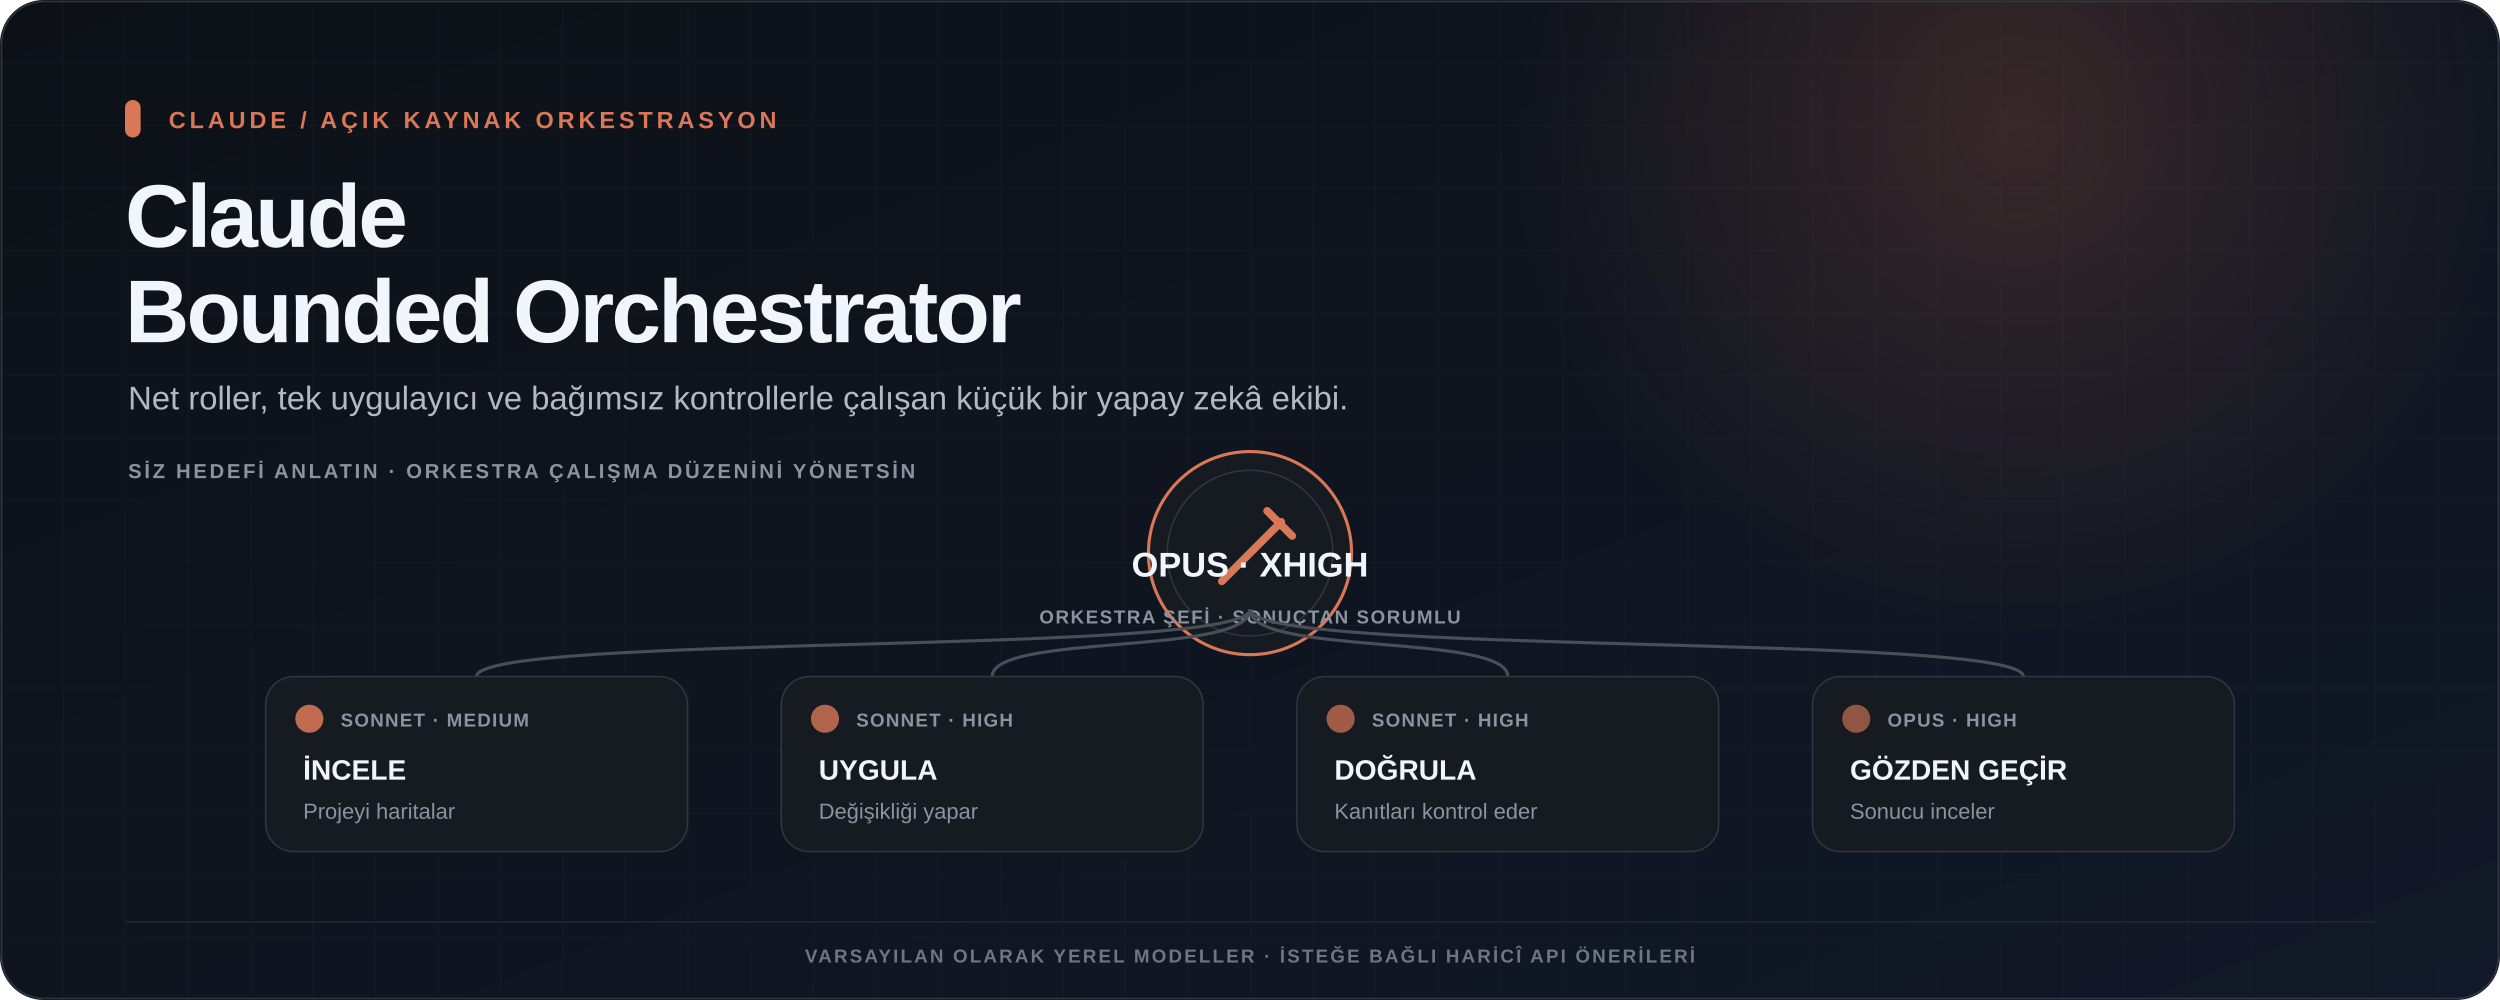
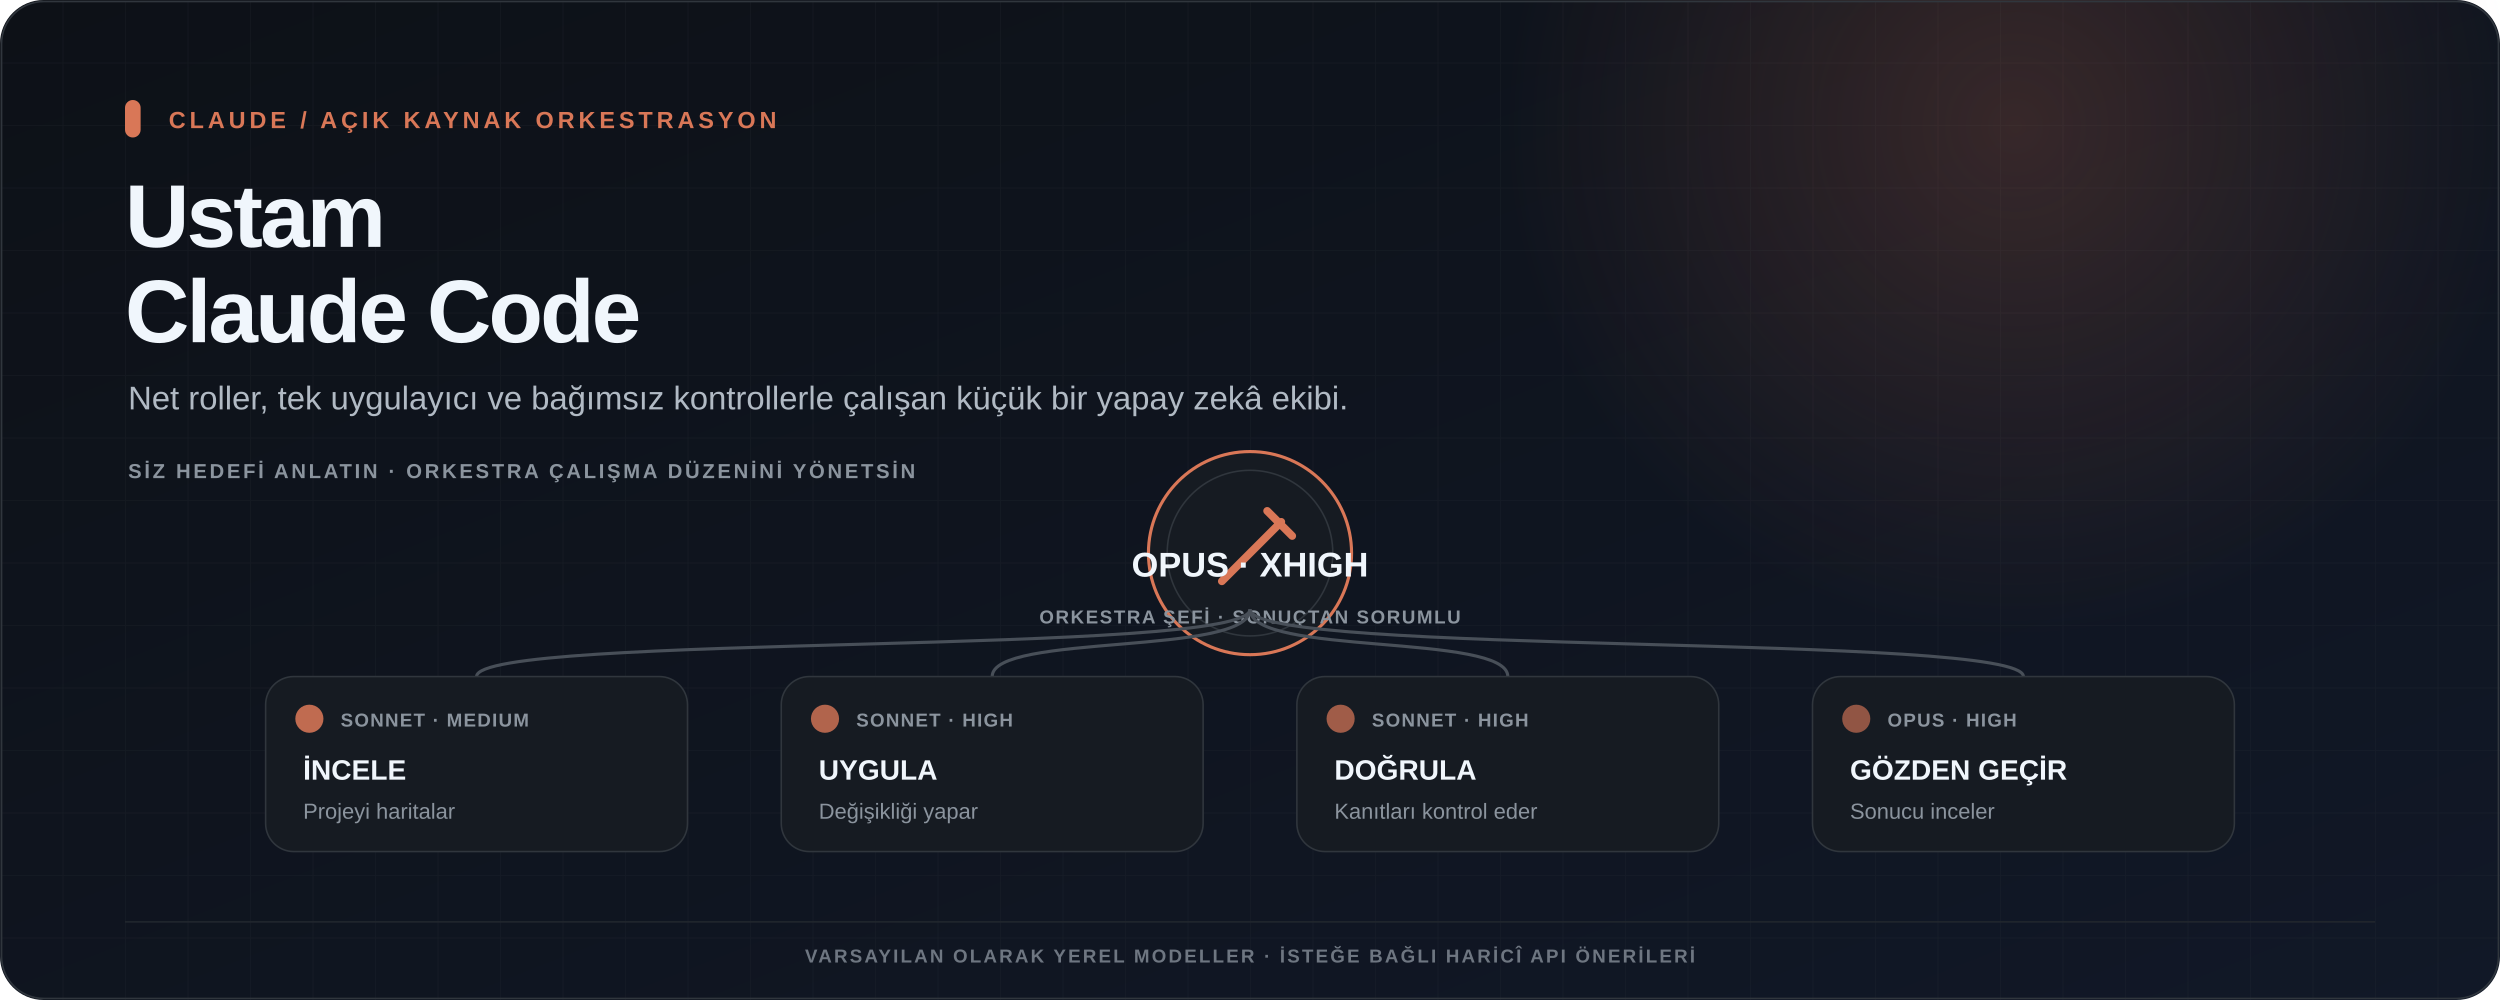
<svg xmlns="http://www.w3.org/2000/svg" width="1600" height="640" viewBox="0 0 1600 640" role="img" aria-labelledby="title desc">
  <defs>
    <linearGradient id="bg" x1="0" y1="0" x2="1" y2="1">
      <stop stop-color="#0d1117" />
      <stop offset="1" stop-color="#111827" />
    </linearGradient>
    <radialGradient id="glow">
      <stop stop-color="#d97757" stop-opacity=".20" />
      <stop offset="1" stop-color="#d97757" stop-opacity="0" />
    </radialGradient>
    <pattern id="grid" width="40" height="40" patternUnits="userSpaceOnUse">
      <path d="M40 0H0V40" fill="none" stroke="#30363d" stroke-opacity=".22" />
    </pattern>
    <style>
    text{font-family:-apple-system,BlinkMacSystemFont,"Segoe UI",Arial,sans-serif}
    .eyebrow{fill:#d97757;font-size:15px;font-weight:700;letter-spacing:2.5px}
    .title{fill:#f0f6fc;font-size:57px;font-weight:750;letter-spacing:-1.8px}
    .subtitle{fill:#b1bac4;font-size:21px;font-weight:400}
    .flow{fill:#8b949e;font-size:13px;font-weight:650;letter-spacing:1.7px}
    .owner{fill:#f0f6fc;font-size:22px;font-weight:750}
    .ownerrole{fill:#8b949e;font-size:12px;font-weight:650;letter-spacing:1px}
    .model{fill:#8b949e;font-size:12px;font-weight:700;letter-spacing:.8px}
    .action{fill:#f0f6fc;font-size:18px;font-weight:750}
    .desc{fill:#8b949e;font-size:14px}
    .footer{fill:#6e7681;font-size:12px;font-weight:650;letter-spacing:1.4px}
    .wire{fill:none;stroke:#484f58;stroke-width:2}
  </style>
  </defs>
  <rect width="1600" height="640" rx="28" fill="url(#bg)" />
  <rect width="1600" height="640" rx="28" fill="url(#grid)" />
  <circle cx="1290" cy="80" r="330" fill="url(#glow)" />
  <rect x="1" y="1" width="1598" height="638" rx="27" fill="none" stroke="#30363d" />
  <g transform="translate(80 64)">
    <rect width="10" height="24" rx="5" fill="#d97757" />
    <text x="28" y="18" class="eyebrow">CLAUDE  /  AÇIK KAYNAK ORKESTRASYON</text>
-     <text x="0" y="94" class="title">Claude</text>
-     <text x="0" y="155" class="title">Bounded Orchestrator</text>
+     <text x="0" y="94" class="title">Ustam</text>
+     <text x="0" y="155" class="title">Claude Code</text>
    <text x="2" y="198" class="subtitle">Net roller, tek uygulayıcı ve bağımsız kontrollerle çalışan küçük bir yapay zekâ ekibi.</text>
    <text x="2" y="242" class="flow">SİZ HEDEFİ ANLATIN  ·  ORKESTRA ÇALIŞMA DÜZENİNİ YÖNETSİN</text>
  </g>
  <g transform="translate(800 354)">
    <circle r="65" fill="#161b22" stroke="#d97757" stroke-width="2" />
    <circle r="53" fill="none" stroke="#30363d" />
    <path d="M-18 18L20-20M11-27l16 16" stroke="#d97757" stroke-width="5" stroke-linecap="round" />
  </g>
  <text x="800" y="369" text-anchor="middle" class="owner">OPUS · XHIGH</text>
  <text x="800" y="399" text-anchor="middle" class="ownerrole">ORKESTRA ŞEFİ · SONUÇTAN SORUMLU</text>
  <path d="M800 390 C800 420 305 405 305 433" class="wire" />
  <path d="M800 390 C800 420 635 405 635 433" class="wire" />
  <path d="M800 390 C800 420 965 405 965 433" class="wire" />
  <path d="M800 390 C800 420 1295 405 1295 433" class="wire" />
  <g transform="translate(170 433)">
    <rect width="270" height="112" rx="18" fill="#161b22" stroke="#30363d" />
    <circle cx="28" cy="27" r="9" fill="#d97757" opacity="0.87" />
    <text x="48" y="32" class="model">SONNET · MEDIUM</text>
    <text x="24" y="66" class="action">İNCELE</text>
    <text x="24" y="91" class="desc">Projeyi haritalar</text>
  </g>
  <g transform="translate(500 433)">
    <rect width="270" height="112" rx="18" fill="#161b22" stroke="#30363d" />
    <circle cx="28" cy="27" r="9" fill="#d97757" opacity="0.79" />
    <text x="48" y="32" class="model">SONNET · HIGH</text>
    <text x="24" y="66" class="action">UYGULA</text>
    <text x="24" y="91" class="desc">Değişikliği yapar</text>
  </g>
  <g transform="translate(830 433)">
    <rect width="270" height="112" rx="18" fill="#161b22" stroke="#30363d" />
    <circle cx="28" cy="27" r="9" fill="#d97757" opacity="0.71" />
    <text x="48" y="32" class="model">SONNET · HIGH</text>
    <text x="24" y="66" class="action">DOĞRULA</text>
    <text x="24" y="91" class="desc">Kanıtları kontrol eder</text>
  </g>
  <g transform="translate(1160 433)">
    <rect width="270" height="112" rx="18" fill="#161b22" stroke="#30363d" />
    <circle cx="28" cy="27" r="9" fill="#d97757" opacity="0.63" />
    <text x="48" y="32" class="model">OPUS · HIGH</text>
    <text x="24" y="66" class="action">GÖZDEN GEÇİR</text>
    <text x="24" y="91" class="desc">Sonucu inceler</text>
  </g>
  <line x1="80" y1="590" x2="1520" y2="590" stroke="#21262d" />
  <text x="800" y="616" text-anchor="middle" class="footer">VARSAYILAN OLARAK YEREL MODELLER  ·  İSTEĞE BAĞLI HARİCÎ API ÖNERİLERİ</text>
</svg>
